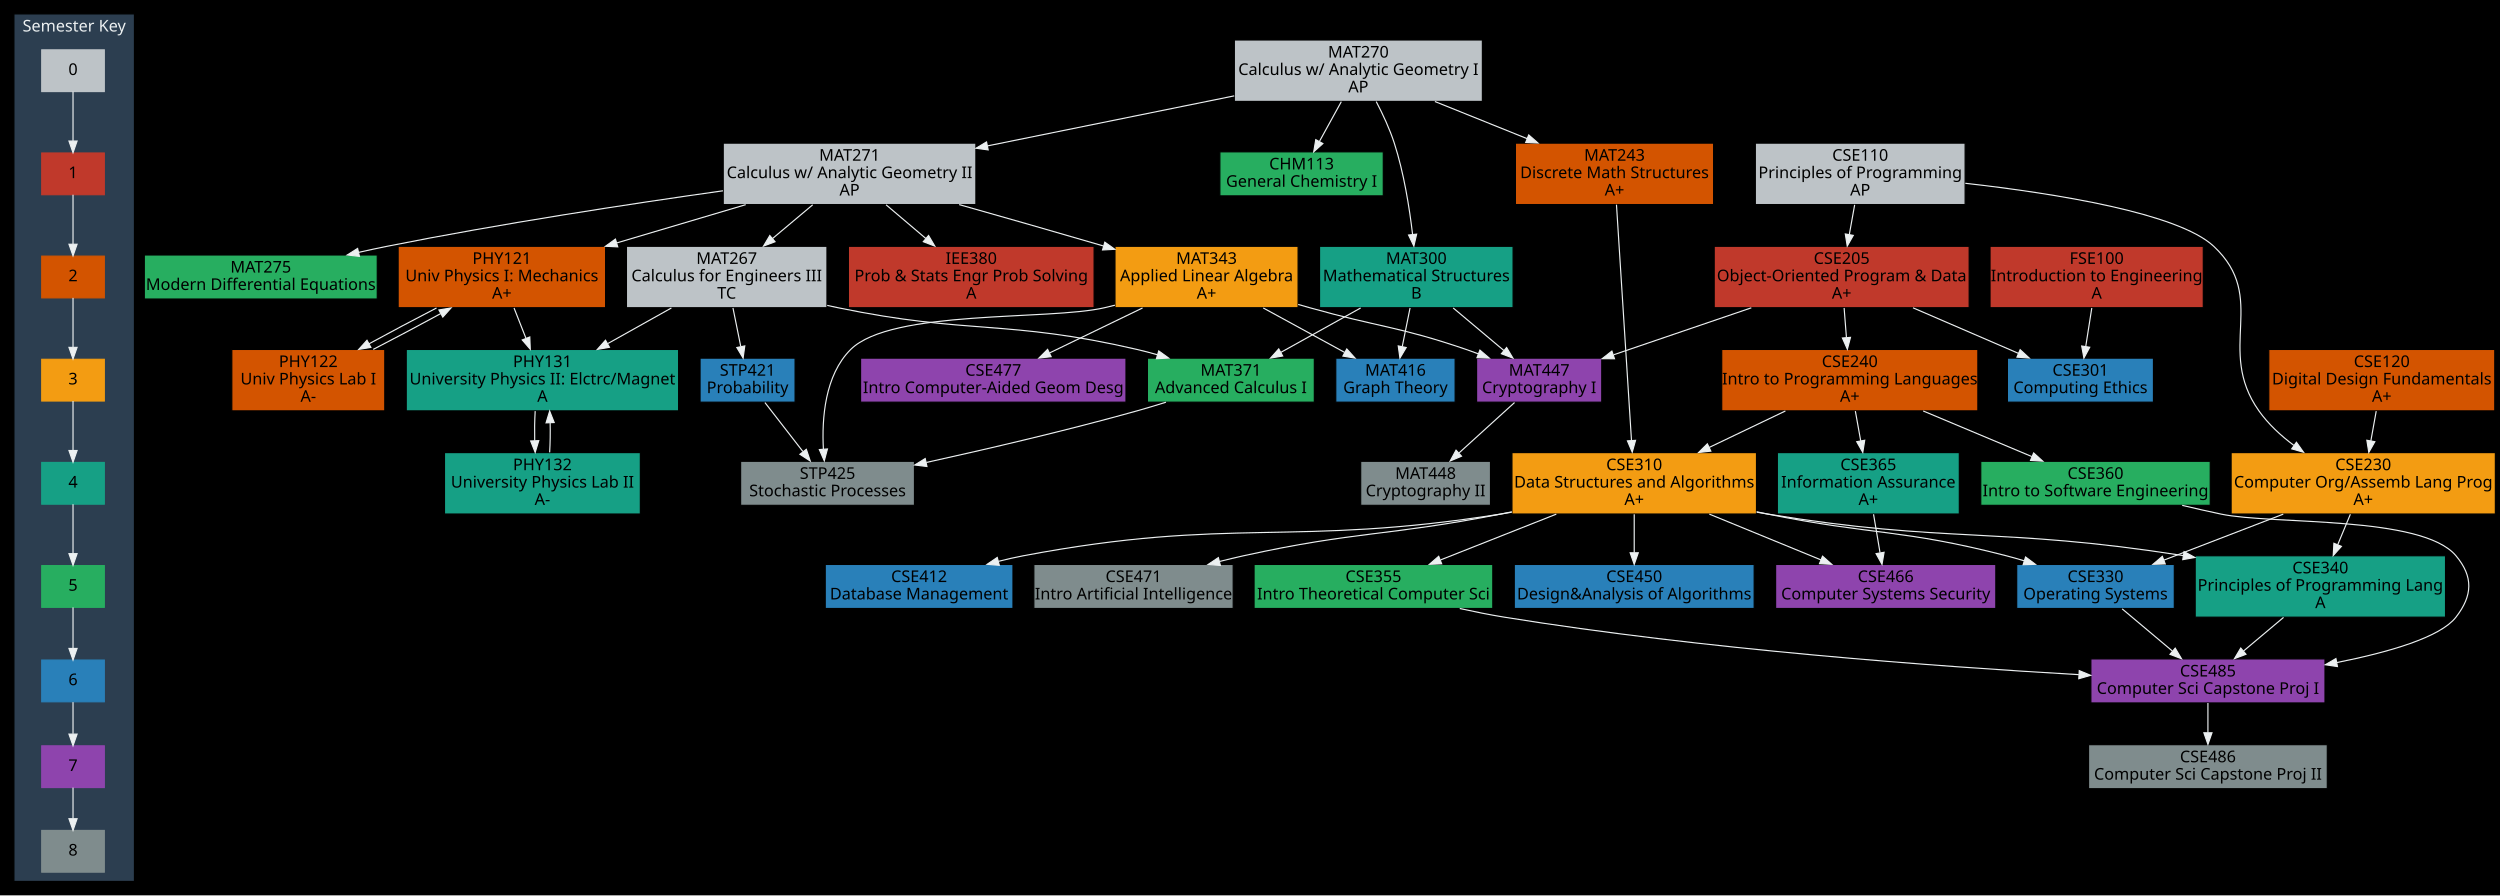
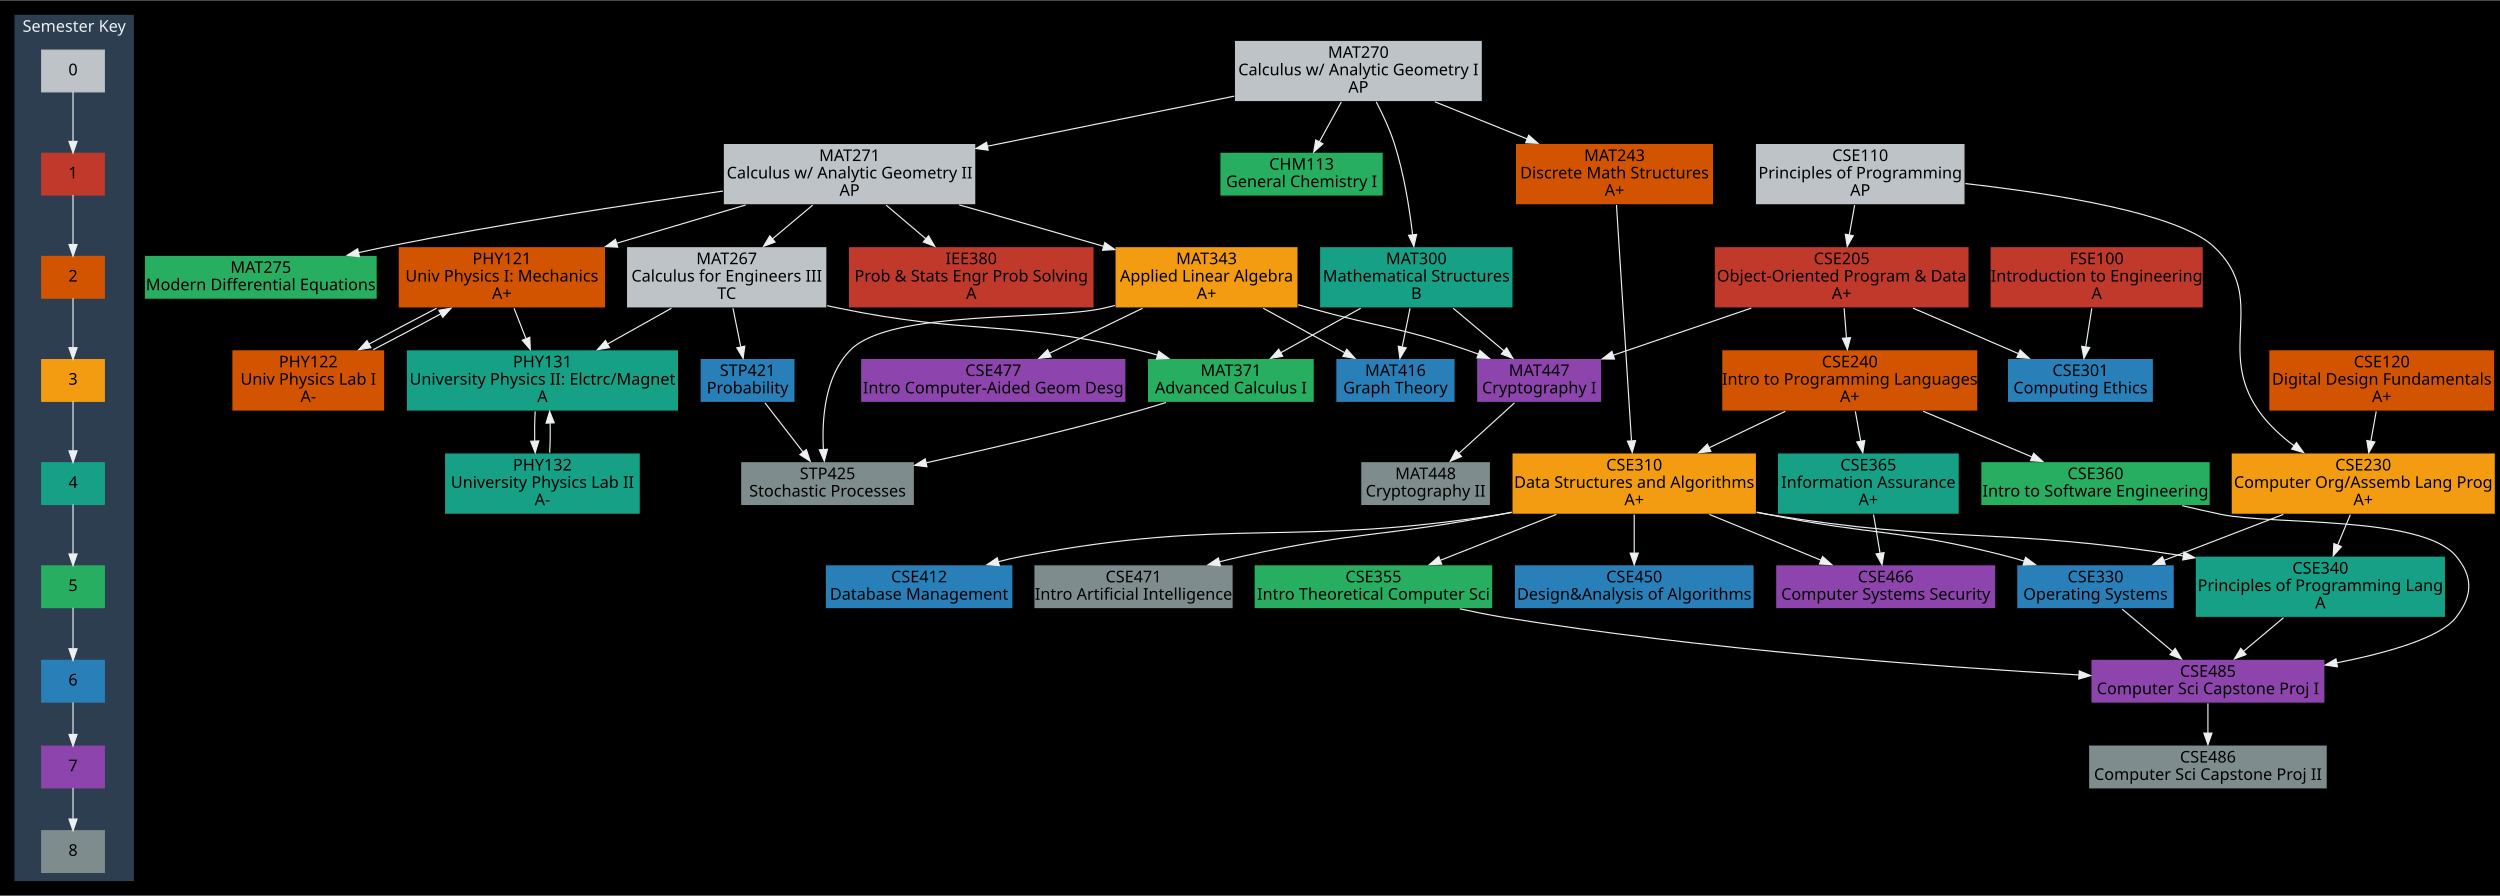
- <svg xmlns="http://www.w3.org/2000/svg" width="1250px" viewBox="0.00 0.00 2157.00 772.50">
+ <svg xmlns="http://www.w3.org/2000/svg" width="2157pt" height="773pt" viewBox="0.00 0.00 2157.00 772.50">
  <g id="graph0" class="graph" transform="scale(1 1) rotate(0) translate(4 768.5)">
    <polygon fill="#000000" stroke="transparent" points="-4,4 -4,-768.5 2153,-768.5 2153,4 -4,4" />
    <g id="clust1" class="cluster">
      <polygon fill="#2c3e50" stroke="#000000" points="8,-8 8,-756.5 112,-756.5 112,-8 8,-8" />
      <text text-anchor="middle" x="60" y="-741.3" font-family="Sans-Serif" font-size="14.00" fill="#ecf0f1">Semester Key</text>
    </g>
    <g id="node1" class="node">
      <polygon fill="#bdc3c7" stroke="#bdc3c7" points="86,-725.5 32,-725.5 32,-689.5 86,-689.5 86,-725.5" />
      <text text-anchor="middle" x="59" y="-703.8" font-family="Sans-Serif" font-size="14.00" fill="#000000">0</text>
    </g>
    <g id="node2" class="node">
      <polygon fill="#c0392b" stroke="#c0392b" points="86,-636.5 32,-636.5 32,-600.5 86,-600.5 86,-636.5" />
      <text text-anchor="middle" x="59" y="-614.8" font-family="Sans-Serif" font-size="14.00" fill="#000000">1</text>
    </g>
    <g id="edge1" class="edge">
      <path fill="none" stroke="#ecf0f1" d="M59,-689.49C59,-677.266 59,-660.85 59,-646.882" />
      <polygon fill="#ecf0f1" stroke="#ecf0f1" points="62.5,-646.789 59,-636.789 55.5,-646.789 62.5,-646.789" />
    </g>
    <g id="node3" class="node">
      <polygon fill="#d35400" stroke="#d35400" points="86,-547.5 32,-547.5 32,-511.5 86,-511.5 86,-547.5" />
      <text text-anchor="middle" x="59" y="-525.8" font-family="Sans-Serif" font-size="14.00" fill="#000000">2</text>
    </g>
    <g id="edge2" class="edge">
      <path fill="none" stroke="#ecf0f1" d="M59,-600.49C59,-588.266 59,-571.85 59,-557.882" />
      <polygon fill="#ecf0f1" stroke="#ecf0f1" points="62.5,-557.789 59,-547.789 55.5,-557.789 62.5,-557.789" />
    </g>
    <g id="node4" class="node">
      <polygon fill="#f39c12" stroke="#f39c12" points="86,-458.5 32,-458.5 32,-422.5 86,-422.5 86,-458.5" />
      <text text-anchor="middle" x="59" y="-436.8" font-family="Sans-Serif" font-size="14.00" fill="#000000">3</text>
    </g>
    <g id="edge3" class="edge">
      <path fill="none" stroke="#ecf0f1" d="M59,-511.49C59,-499.266 59,-482.849 59,-468.882" />
      <polygon fill="#ecf0f1" stroke="#ecf0f1" points="62.5,-468.789 59,-458.789 55.5,-468.789 62.5,-468.789" />
    </g>
    <g id="node5" class="node">
      <polygon fill="#16a085" stroke="#16a085" points="86,-369.5 32,-369.5 32,-333.5 86,-333.5 86,-369.5" />
      <text text-anchor="middle" x="59" y="-347.8" font-family="Sans-Serif" font-size="14.00" fill="#000000">4</text>
    </g>
    <g id="edge4" class="edge">
      <path fill="none" stroke="#ecf0f1" d="M59,-422.49C59,-410.266 59,-393.849 59,-379.882" />
      <polygon fill="#ecf0f1" stroke="#ecf0f1" points="62.5,-379.789 59,-369.789 55.5,-379.789 62.5,-379.789" />
    </g>
    <g id="node6" class="node">
      <polygon fill="#27ae60" stroke="#27ae60" points="86,-280.5 32,-280.5 32,-244.5 86,-244.5 86,-280.5" />
      <text text-anchor="middle" x="59" y="-258.8" font-family="Sans-Serif" font-size="14.00" fill="#000000">5</text>
    </g>
    <g id="edge5" class="edge">
      <path fill="none" stroke="#ecf0f1" d="M59,-333.49C59,-321.266 59,-304.849 59,-290.882" />
      <polygon fill="#ecf0f1" stroke="#ecf0f1" points="62.5,-290.789 59,-280.789 55.5,-290.789 62.5,-290.789" />
    </g>
    <g id="node7" class="node">
      <polygon fill="#2980b9" stroke="#2980b9" points="86,-199 32,-199 32,-163 86,-163 86,-199" />
      <text text-anchor="middle" x="59" y="-177.3" font-family="Sans-Serif" font-size="14.00" fill="#000000">6</text>
    </g>
    <g id="edge6" class="edge">
      <path fill="none" stroke="#ecf0f1" d="M59,-244.412C59,-234.072 59,-220.877 59,-209.204" />
      <polygon fill="#ecf0f1" stroke="#ecf0f1" points="62.5,-209.037 59,-199.037 55.5,-209.037 62.5,-209.037" />
    </g>
    <g id="node8" class="node">
      <polygon fill="#8e44ad" stroke="#8e44ad" points="86,-125 32,-125 32,-89 86,-89 86,-125" />
      <text text-anchor="middle" x="59" y="-103.3" font-family="Sans-Serif" font-size="14.00" fill="#000000">7</text>
    </g>
    <g id="edge7" class="edge">
      <path fill="none" stroke="#ecf0f1" d="M59,-162.708C59,-154.464 59,-144.538 59,-135.362" />
      <polygon fill="#ecf0f1" stroke="#ecf0f1" points="62.5,-135.082 59,-125.082 55.5,-135.082 62.5,-135.082" />
    </g>
    <g id="node9" class="node">
      <polygon fill="#7f8c8d" stroke="#7f8c8d" points="86,-52 32,-52 32,-16 86,-16 86,-52" />
      <text text-anchor="middle" x="59" y="-30.3" font-family="Sans-Serif" font-size="14.00" fill="#000000">8</text>
    </g>
    <g id="edge8" class="edge">
      <path fill="none" stroke="#ecf0f1" d="M59,-88.955C59,-80.883 59,-71.176 59,-62.182" />
      <polygon fill="#ecf0f1" stroke="#ecf0f1" points="62.5,-62.09 59,-52.09 55.5,-62.09 62.5,-62.09" />
    </g>
    <g id="node10" class="node">
      <polygon fill="#bdc3c7" stroke="#000000" points="1275,-734 1061,-734 1061,-681 1275,-681 1275,-734" />
      <text text-anchor="middle" x="1168" y="-718.8" font-family="Sans-Serif" font-size="14.00" fill="#000000">MAT270</text>
      <text text-anchor="middle" x="1168" y="-703.8" font-family="Sans-Serif" font-size="14.00" fill="#000000">Calculus w/ Analytic Geometry I</text>
      <text text-anchor="middle" x="1168" y="-688.8" font-family="Sans-Serif" font-size="14.00" fill="#000000">AP</text>
    </g>
    <g id="node11" class="node">
      <polygon fill="#bdc3c7" stroke="#000000" points="838,-645 620,-645 620,-592 838,-592 838,-645" />
      <text text-anchor="middle" x="729" y="-629.8" font-family="Sans-Serif" font-size="14.00" fill="#000000">MAT271</text>
      <text text-anchor="middle" x="729" y="-614.8" font-family="Sans-Serif" font-size="14.00" fill="#000000">Calculus w/ Analytic Geometry II</text>
      <text text-anchor="middle" x="729" y="-599.8" font-family="Sans-Serif" font-size="14.00" fill="#000000">AP</text>
    </g>
    <g id="edge9" class="edge">
      <path fill="none" stroke="#ecf0f1" d="M1060.889,-685.785C996.549,-672.741 914.566,-656.12 848.181,-642.662" />
      <polygon fill="#ecf0f1" stroke="#ecf0f1" points="848.581,-639.172 838.085,-640.615 847.19,-646.032 848.581,-639.172" />
    </g>
    <g id="node19" class="node">
      <polygon fill="#d35400" stroke="#000000" points="1474.5,-645 1303.5,-645 1303.5,-592 1474.5,-592 1474.5,-645" />
      <text text-anchor="middle" x="1389" y="-629.8" font-family="Sans-Serif" font-size="14.00" fill="#000000">MAT243</text>
      <text text-anchor="middle" x="1389" y="-614.8" font-family="Sans-Serif" font-size="14.00" fill="#000000">Discrete Math Structures</text>
      <text text-anchor="middle" x="1389" y="-599.8" font-family="Sans-Serif" font-size="14.00" fill="#000000">A+</text>
    </g>
    <g id="edge14" class="edge">
      <path fill="none" stroke="#ecf0f1" d="M1234.008,-680.918C1259.043,-670.836 1287.735,-659.281 1313.573,-648.876" />
      <polygon fill="#ecf0f1" stroke="#ecf0f1" points="1314.982,-652.081 1322.951,-645.099 1312.367,-645.588 1314.982,-652.081" />
    </g>
    <g id="node27" class="node">
      <polygon fill="#16a085" stroke="#000000" points="1301.5,-556 1134.5,-556 1134.5,-503 1301.5,-503 1301.5,-556" />
      <text text-anchor="middle" x="1218" y="-540.8" font-family="Sans-Serif" font-size="14.00" fill="#000000">MAT300</text>
      <text text-anchor="middle" x="1218" y="-525.8" font-family="Sans-Serif" font-size="14.00" fill="#000000">Mathematical Structures</text>
      <text text-anchor="middle" x="1218" y="-510.8" font-family="Sans-Serif" font-size="14.00" fill="#000000">B</text>
    </g>
    <g id="edge26" class="edge">
      <path fill="none" stroke="#ecf0f1" d="M1183.401,-680.859C1189.07,-670.036 1195.062,-657.22 1199,-645 1207.27,-619.337 1212.071,-589.25 1214.778,-566.219" />
      <polygon fill="#ecf0f1" stroke="#ecf0f1" points="1218.268,-566.496 1215.879,-556.174 1211.31,-565.733 1218.268,-566.496" />
    </g>
    <g id="node33" class="node">
      <polygon fill="#27ae60" stroke="#000000" points="1189.5,-637.5 1048.5,-637.5 1048.5,-599.5 1189.5,-599.5 1189.5,-637.5" />
      <text text-anchor="middle" x="1119" y="-622.3" font-family="Sans-Serif" font-size="14.00" fill="#000000">CHM113</text>
      <text text-anchor="middle" x="1119" y="-607.3" font-family="Sans-Serif" font-size="14.00" fill="#000000">General Chemistry I</text>
    </g>
    <g id="edge35" class="edge">
      <path fill="none" stroke="#ecf0f1" d="M1153.298,-680.797C1147.308,-669.917 1140.382,-657.337 1134.329,-646.342" />
      <polygon fill="#ecf0f1" stroke="#ecf0f1" points="1137.378,-644.624 1129.489,-637.552 1131.246,-648 1137.378,-644.624" />
    </g>
    <g id="node12" class="node">
      <polygon fill="#bdc3c7" stroke="#000000" points="709.5,-556 536.5,-556 536.5,-503 709.5,-503 709.5,-556" />
      <text text-anchor="middle" x="623" y="-540.8" font-family="Sans-Serif" font-size="14.00" fill="#000000">MAT267</text>
      <text text-anchor="middle" x="623" y="-525.8" font-family="Sans-Serif" font-size="14.00" fill="#000000">Calculus for Engineers III</text>
      <text text-anchor="middle" x="623" y="-510.8" font-family="Sans-Serif" font-size="14.00" fill="#000000">TC</text>
    </g>
    <g id="edge10" class="edge">
      <path fill="none" stroke="#ecf0f1" d="M697.197,-591.797C686.296,-582.645 673.963,-572.29 662.527,-562.688" />
      <polygon fill="#ecf0f1" stroke="#ecf0f1" points="664.69,-559.934 654.781,-556.184 660.189,-565.295 664.69,-559.934" />
    </g>
    <g id="node16" class="node">
      <polygon fill="#c0392b" stroke="#000000" points="940,-556 728,-556 728,-503 940,-503 940,-556" />
      <text text-anchor="middle" x="834" y="-540.8" font-family="Sans-Serif" font-size="14.00" fill="#000000">IEE380</text>
      <text text-anchor="middle" x="834" y="-525.8" font-family="Sans-Serif" font-size="14.00" fill="#000000">Prob &amp; Stats Engr Prob Solving</text>
      <text text-anchor="middle" x="834" y="-510.8" font-family="Sans-Serif" font-size="14.00" fill="#000000">A</text>
    </g>
    <g id="edge12" class="edge">
      <path fill="none" stroke="#ecf0f1" d="M760.504,-591.797C771.301,-582.645 783.518,-572.29 794.846,-562.688" />
      <polygon fill="#ecf0f1" stroke="#ecf0f1" points="797.154,-565.32 802.519,-556.184 792.627,-559.98 797.154,-565.32" />
    </g>
    <g id="node20" class="node">
      <polygon fill="#d35400" stroke="#000000" points="518.5,-556 339.5,-556 339.5,-503 518.5,-503 518.5,-556" />
      <text text-anchor="middle" x="429" y="-540.8" font-family="Sans-Serif" font-size="14.00" fill="#000000">PHY121</text>
      <text text-anchor="middle" x="429" y="-525.8" font-family="Sans-Serif" font-size="14.00" fill="#000000">Univ Physics I: Mechanics</text>
      <text text-anchor="middle" x="429" y="-510.8" font-family="Sans-Serif" font-size="14.00" fill="#000000">A+</text>
    </g>
    <g id="edge15" class="edge">
      <path fill="none" stroke="#ecf0f1" d="M639.396,-591.918C604.44,-581.547 564.229,-569.618 528.387,-558.985" />
      <polygon fill="#ecf0f1" stroke="#ecf0f1" points="528.983,-555.511 518.401,-556.022 526.992,-562.222 528.983,-555.511" />
    </g>
    <g id="node24" class="node">
      <polygon fill="#f39c12" stroke="#000000" points="1116,-556 958,-556 958,-503 1116,-503 1116,-556" />
      <text text-anchor="middle" x="1037" y="-540.8" font-family="Sans-Serif" font-size="14.00" fill="#000000">MAT343</text>
      <text text-anchor="middle" x="1037" y="-525.8" font-family="Sans-Serif" font-size="14.00" fill="#000000">Applied Linear Algebra</text>
      <text text-anchor="middle" x="1037" y="-510.8" font-family="Sans-Serif" font-size="14.00" fill="#000000">A+</text>
    </g>
    <g id="edge22" class="edge">
      <path fill="none" stroke="#ecf0f1" d="M823.575,-591.983C859.885,-581.717 901.928,-569.729 947.977,-556.285" />
      <polygon fill="#ecf0f1" stroke="#ecf0f1" points="949.247,-559.561 957.863,-553.395 947.283,-552.842 949.247,-559.561" />
    </g>
    <g id="node30" class="node">
      <polygon fill="#27ae60" stroke="#000000" points="321.5,-548.5 120.5,-548.5 120.5,-510.5 321.5,-510.5 321.5,-548.5" />
      <text text-anchor="middle" x="221" y="-533.3" font-family="Sans-Serif" font-size="14.00" fill="#000000">MAT275</text>
      <text text-anchor="middle" x="221" y="-518.3" font-family="Sans-Serif" font-size="14.00" fill="#000000">Modern Differential Equations</text>
    </g>
    <g id="edge31" class="edge">
      <path fill="none" stroke="#ecf0f1" d="M619.761,-603.886C539.329,-592.52 427.468,-575.447 330,-556 322.057,-554.415 313.818,-552.646 305.589,-550.794" />
      <polygon fill="#ecf0f1" stroke="#ecf0f1" points="306.105,-547.322 295.576,-548.501 304.543,-554.145 306.105,-547.322" />
    </g>
    <g id="node28" class="node">
      <polygon fill="#16a085" stroke="#000000" points="581.5,-467 346.5,-467 346.5,-414 581.5,-414 581.5,-467" />
      <text text-anchor="middle" x="464" y="-451.8" font-family="Sans-Serif" font-size="14.00" fill="#000000">PHY131</text>
      <text text-anchor="middle" x="464" y="-436.8" font-family="Sans-Serif" font-size="14.00" fill="#000000">University Physics II: Elctrc/Magnet</text>
      <text text-anchor="middle" x="464" y="-421.8" font-family="Sans-Serif" font-size="14.00" fill="#000000">A</text>
    </g>
    <g id="edge28" class="edge">
      <path fill="none" stroke="#ecf0f1" d="M575.295,-502.797C558.08,-493.161 538.484,-482.192 520.582,-472.172" />
      <polygon fill="#ecf0f1" stroke="#ecf0f1" points="521.833,-468.861 511.397,-467.031 518.414,-474.969 521.833,-468.861" />
    </g>
    <g id="node31" class="node">
      <polygon fill="#27ae60" stroke="#000000" points="1130,-459.5 986,-459.5 986,-421.5 1130,-421.5 1130,-459.5" />
      <text text-anchor="middle" x="1058" y="-444.3" font-family="Sans-Serif" font-size="14.00" fill="#000000">MAT371</text>
      <text text-anchor="middle" x="1058" y="-429.3" font-family="Sans-Serif" font-size="14.00" fill="#000000">Advanced Calculus I</text>
    </g>
    <g id="edge32" class="edge">
      <path fill="none" stroke="#ecf0f1" d="M709.74,-505.009C712.859,-504.303 715.952,-503.63 719,-503 832.377,-479.546 864.203,-493.103 977,-467 982.726,-465.675 988.624,-464.123 994.504,-462.447" />
      <polygon fill="#ecf0f1" stroke="#ecf0f1" points="995.758,-465.726 1004.349,-459.527 993.767,-459.015 995.758,-465.726" />
    </g>
    <g id="node35" class="node">
      <polygon fill="#2980b9" stroke="#000000" points="682,-459.5 600,-459.5 600,-421.5 682,-421.5 682,-459.5" />
      <text text-anchor="middle" x="641" y="-444.3" font-family="Sans-Serif" font-size="14.00" fill="#000000">STP421</text>
      <text text-anchor="middle" x="641" y="-429.3" font-family="Sans-Serif" font-size="14.00" fill="#000000">Probability</text>
    </g>
    <g id="edge37" class="edge">
      <path fill="none" stroke="#ecf0f1" d="M628.401,-502.797C630.513,-492.352 632.942,-480.34 635.101,-469.669" />
      <polygon fill="#ecf0f1" stroke="#ecf0f1" points="638.595,-470.047 637.147,-459.552 631.734,-468.659 638.595,-470.047" />
    </g>
    <g id="node13" class="node">
      <polygon fill="#bdc3c7" stroke="#000000" points="1691.5,-645 1510.5,-645 1510.5,-592 1691.5,-592 1691.5,-645" />
      <text text-anchor="middle" x="1601" y="-629.8" font-family="Sans-Serif" font-size="14.00" fill="#000000">CSE110</text>
      <text text-anchor="middle" x="1601" y="-614.8" font-family="Sans-Serif" font-size="14.00" fill="#000000">Principles of Programming</text>
      <text text-anchor="middle" x="1601" y="-599.8" font-family="Sans-Serif" font-size="14.00" fill="#000000">AP</text>
    </g>
    <g id="node14" class="node">
      <polygon fill="#c0392b" stroke="#000000" points="1695,-556 1475,-556 1475,-503 1695,-503 1695,-556" />
      <text text-anchor="middle" x="1585" y="-540.8" font-family="Sans-Serif" font-size="14.00" fill="#000000">CSE205</text>
      <text text-anchor="middle" x="1585" y="-525.8" font-family="Sans-Serif" font-size="14.00" fill="#000000">Object-Oriented Program &amp; Data</text>
      <text text-anchor="middle" x="1585" y="-510.8" font-family="Sans-Serif" font-size="14.00" fill="#000000">A+</text>
    </g>
    <g id="edge11" class="edge">
      <path fill="none" stroke="#ecf0f1" d="M1596.199,-591.797C1594.744,-583.701 1593.119,-574.663 1591.569,-566.038" />
      <polygon fill="#ecf0f1" stroke="#ecf0f1" points="1595.011,-565.407 1589.797,-556.184 1588.122,-566.646 1595.011,-565.407" />
    </g>
    <g id="node22" class="node">
      <polygon fill="#f39c12" stroke="#000000" points="2149,-378 1921,-378 1921,-325 2149,-325 2149,-378" />
      <text text-anchor="middle" x="2035" y="-362.8" font-family="Sans-Serif" font-size="14.00" fill="#000000">CSE230</text>
      <text text-anchor="middle" x="2035" y="-347.8" font-family="Sans-Serif" font-size="14.00" fill="#000000">Computer Org/Assemb Lang Prog</text>
      <text text-anchor="middle" x="2035" y="-332.8" font-family="Sans-Serif" font-size="14.00" fill="#000000">A+</text>
    </g>
    <g id="edge18" class="edge">
      <path fill="none" stroke="#ecf0f1" d="M1691.684,-610.36C1770.059,-601.502 1875.419,-584.629 1906,-556 1953.779,-511.271 1907.19,-467.421 1945,-414 1953.047,-402.63 1963.855,-392.651 1975.185,-384.197" />
      <polygon fill="#ecf0f1" stroke="#ecf0f1" points="1977.357,-386.948 1983.495,-378.313 1973.311,-381.235 1977.357,-386.948" />
    </g>
    <g id="node18" class="node">
      <polygon fill="#d35400" stroke="#000000" points="1702.5,-467 1481.5,-467 1481.5,-414 1702.5,-414 1702.5,-467" />
      <text text-anchor="middle" x="1592" y="-451.8" font-family="Sans-Serif" font-size="14.00" fill="#000000">CSE240</text>
      <text text-anchor="middle" x="1592" y="-436.8" font-family="Sans-Serif" font-size="14.00" fill="#000000">Intro to Programming Languages</text>
      <text text-anchor="middle" x="1592" y="-421.8" font-family="Sans-Serif" font-size="14.00" fill="#000000">A+</text>
    </g>
    <g id="edge13" class="edge">
      <path fill="none" stroke="#ecf0f1" d="M1587.1,-502.797C1587.73,-494.789 1588.432,-485.86 1589.104,-477.32" />
      <polygon fill="#ecf0f1" stroke="#ecf0f1" points="1592.606,-477.428 1589.901,-467.184 1585.628,-476.879 1592.606,-477.428" />
    </g>
    <g id="node40" class="node">
      <polygon fill="#2980b9" stroke="#000000" points="1854,-459.5 1728,-459.5 1728,-421.5 1854,-421.5 1854,-459.5" />
      <text text-anchor="middle" x="1791" y="-444.3" font-family="Sans-Serif" font-size="14.00" fill="#000000">CSE301</text>
      <text text-anchor="middle" x="1791" y="-429.3" font-family="Sans-Serif" font-size="14.00" fill="#000000">Computing Ethics</text>
    </g>
    <g id="edge45" class="edge">
      <path fill="none" stroke="#ecf0f1" d="M1646.528,-502.918C1675.5,-490.4 1709.728,-475.613 1737.594,-463.573" />
      <polygon fill="#ecf0f1" stroke="#ecf0f1" points="1738.992,-466.782 1746.784,-459.603 1736.216,-460.356 1738.992,-466.782" />
    </g>
    <g id="node42" class="node">
      <polygon fill="#8e44ad" stroke="#000000" points="1378,-459.5 1270,-459.5 1270,-421.5 1378,-421.5 1378,-459.5" />
      <text text-anchor="middle" x="1324" y="-444.3" font-family="Sans-Serif" font-size="14.00" fill="#000000">MAT447</text>
      <text text-anchor="middle" x="1324" y="-429.3" font-family="Sans-Serif" font-size="14.00" fill="#000000">Cryptography I</text>
    </g>
    <g id="edge50" class="edge">
      <path fill="none" stroke="#ecf0f1" d="M1507.045,-502.918C1469.15,-489.995 1424.158,-474.653 1388.263,-462.413" />
      <polygon fill="#ecf0f1" stroke="#ecf0f1" points="1388.988,-458.963 1378.394,-459.048 1386.729,-465.588 1388.988,-458.963" />
    </g>
    <g id="node15" class="node">
      <polygon fill="#c0392b" stroke="#000000" points="1897,-556 1713,-556 1713,-503 1897,-503 1897,-556" />
      <text text-anchor="middle" x="1805" y="-540.8" font-family="Sans-Serif" font-size="14.00" fill="#000000">FSE100</text>
      <text text-anchor="middle" x="1805" y="-525.8" font-family="Sans-Serif" font-size="14.00" fill="#000000">Introduction to Engineering</text>
      <text text-anchor="middle" x="1805" y="-510.8" font-family="Sans-Serif" font-size="14.00" fill="#000000">A</text>
    </g>
    <g id="edge44" class="edge">
      <path fill="none" stroke="#ecf0f1" d="M1800.8,-502.797C1799.157,-492.352 1797.267,-480.34 1795.588,-469.669" />
      <polygon fill="#ecf0f1" stroke="#ecf0f1" points="1799.008,-468.886 1793.997,-459.552 1792.093,-469.974 1799.008,-468.886" />
    </g>
    <g id="node17" class="node">
      <polygon fill="#d35400" stroke="#000000" points="2148.5,-467 1953.5,-467 1953.5,-414 2148.5,-414 2148.5,-467" />
      <text text-anchor="middle" x="2051" y="-451.8" font-family="Sans-Serif" font-size="14.00" fill="#000000">CSE120</text>
      <text text-anchor="middle" x="2051" y="-436.8" font-family="Sans-Serif" font-size="14.00" fill="#000000">Digital Design Fundamentals</text>
      <text text-anchor="middle" x="2051" y="-421.8" font-family="Sans-Serif" font-size="14.00" fill="#000000">A+</text>
    </g>
    <g id="edge19" class="edge">
      <path fill="none" stroke="#ecf0f1" d="M2046.199,-413.797C2044.744,-405.701 2043.119,-396.663 2041.569,-388.038" />
      <polygon fill="#ecf0f1" stroke="#ecf0f1" points="2045.011,-387.407 2039.797,-378.184 2038.122,-388.646 2045.011,-387.407" />
    </g>
    <g id="node23" class="node">
      <polygon fill="#f39c12" stroke="#000000" points="1511.5,-378 1300.5,-378 1300.5,-325 1511.5,-325 1511.5,-378" />
      <text text-anchor="middle" x="1406" y="-362.8" font-family="Sans-Serif" font-size="14.00" fill="#000000">CSE310</text>
      <text text-anchor="middle" x="1406" y="-347.8" font-family="Sans-Serif" font-size="14.00" fill="#000000">Data Structures and Algorithms</text>
      <text text-anchor="middle" x="1406" y="-332.8" font-family="Sans-Serif" font-size="14.00" fill="#000000">A+</text>
    </g>
    <g id="edge20" class="edge">
      <path fill="none" stroke="#ecf0f1" d="M1536.446,-413.918C1515.746,-404.013 1492.074,-392.686 1470.629,-382.424" />
      <polygon fill="#ecf0f1" stroke="#ecf0f1" points="1472.12,-379.258 1461.589,-378.099 1469.099,-385.573 1472.12,-379.258" />
    </g>
    <g id="node26" class="node">
      <polygon fill="#16a085" stroke="#000000" points="1686.5,-378 1529.5,-378 1529.5,-325 1686.5,-325 1686.5,-378" />
      <text text-anchor="middle" x="1608" y="-362.8" font-family="Sans-Serif" font-size="14.00" fill="#000000">CSE365</text>
      <text text-anchor="middle" x="1608" y="-347.8" font-family="Sans-Serif" font-size="14.00" fill="#000000">Information Assurance</text>
      <text text-anchor="middle" x="1608" y="-332.8" font-family="Sans-Serif" font-size="14.00" fill="#000000">A+</text>
    </g>
    <g id="edge25" class="edge">
      <path fill="none" stroke="#ecf0f1" d="M1596.801,-413.797C1598.256,-405.701 1599.881,-396.663 1601.431,-388.038" />
      <polygon fill="#ecf0f1" stroke="#ecf0f1" points="1604.878,-388.646 1603.203,-378.184 1597.989,-387.407 1604.878,-388.646" />
    </g>
    <g id="node32" class="node">
      <polygon fill="#27ae60" stroke="#000000" points="1903,-370.5 1705,-370.5 1705,-332.5 1903,-332.5 1903,-370.5" />
      <text text-anchor="middle" x="1804" y="-355.3" font-family="Sans-Serif" font-size="14.00" fill="#000000">CSE360</text>
      <text text-anchor="middle" x="1804" y="-340.3" font-family="Sans-Serif" font-size="14.00" fill="#000000">Intro to Software Engineering</text>
    </g>
    <g id="edge34" class="edge">
      <path fill="none" stroke="#ecf0f1" d="M1655.32,-413.918C1685.136,-401.4 1720.361,-386.613 1749.039,-374.573" />
      <polygon fill="#ecf0f1" stroke="#ecf0f1" points="1750.631,-377.701 1758.496,-370.603 1747.921,-371.247 1750.631,-377.701" />
    </g>
    <g id="edge21" class="edge">
      <path fill="none" stroke="#ecf0f1" d="M1390.692,-591.923C1393.739,-544.067 1400.155,-443.308 1403.634,-388.653" />
      <polygon fill="#ecf0f1" stroke="#ecf0f1" points="1407.147,-388.568 1404.289,-378.366 1400.161,-388.123 1407.147,-388.568" />
    </g>
    <g id="node21" class="node">
      <polygon fill="#d35400" stroke="#000000" points="328,-467 196,-467 196,-414 328,-414 328,-467" />
      <text text-anchor="middle" x="262" y="-451.8" font-family="Sans-Serif" font-size="14.00" fill="#000000">PHY122</text>
      <text text-anchor="middle" x="262" y="-436.8" font-family="Sans-Serif" font-size="14.00" fill="#000000">Univ Physics Lab I</text>
      <text text-anchor="middle" x="262" y="-421.8" font-family="Sans-Serif" font-size="14.00" fill="#000000">A-</text>
    </g>
    <g id="edge17" class="edge">
      <path fill="none" stroke="#ecf0f1" d="M372.649,-502.797C353.821,-493.073 332.948,-481.991 314.43,-471.896" />
      <polygon fill="#ecf0f1" stroke="#ecf0f1" points="315.999,-468.765 305.547,-467.031 312.636,-474.905 315.999,-468.765" />
    </g>
    <g id="edge27" class="edge">
      <path fill="none" stroke="#ecf0f1" d="M439.501,-502.797C442.72,-494.613 446.316,-485.467 449.741,-476.757" />
      <polygon fill="#ecf0f1" stroke="#ecf0f1" points="453.104,-477.771 453.506,-467.184 446.589,-475.209 453.104,-477.771" />
    </g>
    <g id="edge16" class="edge">
      <path fill="none" stroke="#ecf0f1" d="M318.017,-467.031C336.821,-476.739 357.696,-487.819 376.242,-497.925" />
      <polygon fill="#ecf0f1" stroke="#ecf0f1" points="374.688,-501.064 385.14,-502.797 378.05,-494.924 374.688,-501.064" />
    </g>
    <g id="node25" class="node">
      <polygon fill="#16a085" stroke="#000000" points="2106,-289 1890,-289 1890,-236 2106,-236 2106,-289" />
      <text text-anchor="middle" x="1998" y="-273.8" font-family="Sans-Serif" font-size="14.00" fill="#000000">CSE340</text>
      <text text-anchor="middle" x="1998" y="-258.8" font-family="Sans-Serif" font-size="14.00" fill="#000000">Principles of Programming Lang</text>
      <text text-anchor="middle" x="1998" y="-243.8" font-family="Sans-Serif" font-size="14.00" fill="#000000">A</text>
    </g>
    <g id="edge24" class="edge">
      <path fill="none" stroke="#ecf0f1" d="M2023.899,-324.797C2020.46,-316.525 2016.612,-307.27 2012.957,-298.476" />
      <polygon fill="#ecf0f1" stroke="#ecf0f1" points="2016.164,-297.074 2009.093,-289.184 2009.7,-299.762 2016.164,-297.074" />
    </g>
    <g id="node39" class="node">
      <polygon fill="#2980b9" stroke="#000000" points="1872,-281.5 1736,-281.5 1736,-243.5 1872,-243.5 1872,-281.5" />
      <text text-anchor="middle" x="1804" y="-266.3" font-family="Sans-Serif" font-size="14.00" fill="#000000">CSE330</text>
      <text text-anchor="middle" x="1804" y="-251.3" font-family="Sans-Serif" font-size="14.00" fill="#000000">Operating Systems</text>
    </g>
    <g id="edge42" class="edge">
      <path fill="none" stroke="#ecf0f1" d="M1966.005,-324.918C1933.234,-312.292 1894.467,-297.355 1863.073,-285.26" />
      <polygon fill="#ecf0f1" stroke="#ecf0f1" points="1864.172,-281.932 1853.582,-281.603 1861.655,-288.464 1864.172,-281.932" />
    </g>
    <g id="edge23" class="edge">
      <path fill="none" stroke="#ecf0f1" d="M1511.799,-326.589C1514.896,-326.03 1517.967,-325.499 1521,-325 1676.411,-299.429 1720.49,-314.174 1879.581,-289.142" />
      <polygon fill="#ecf0f1" stroke="#ecf0f1" points="1880.406,-292.554 1889.727,-287.516 1879.299,-285.642 1880.406,-292.554" />
    </g>
    <g id="node34" class="node">
      <polygon fill="#27ae60" stroke="#000000" points="1284,-281.5 1078,-281.5 1078,-243.5 1284,-243.5 1284,-281.5" />
      <text text-anchor="middle" x="1181" y="-266.3" font-family="Sans-Serif" font-size="14.00" fill="#000000">CSE355</text>
      <text text-anchor="middle" x="1181" y="-251.3" font-family="Sans-Serif" font-size="14.00" fill="#000000">Intro Theoretical Computer Sci</text>
    </g>
    <g id="edge36" class="edge">
      <path fill="none" stroke="#ecf0f1" d="M1338.797,-324.918C1307.015,-312.346 1269.443,-297.484 1238.935,-285.416" />
      <polygon fill="#ecf0f1" stroke="#ecf0f1" points="1239.88,-282.027 1229.294,-281.603 1237.306,-288.536 1239.88,-282.027" />
    </g>
    <g id="node37" class="node">
      <polygon fill="#2980b9" stroke="#000000" points="1509.5,-281.5 1302.5,-281.5 1302.5,-243.5 1509.5,-243.5 1509.5,-281.5" />
      <text text-anchor="middle" x="1406" y="-266.3" font-family="Sans-Serif" font-size="14.00" fill="#000000">CSE450</text>
      <text text-anchor="middle" x="1406" y="-251.3" font-family="Sans-Serif" font-size="14.00" fill="#000000">Design&amp;Analysis of Algorithms</text>
    </g>
    <g id="edge40" class="edge">
      <path fill="none" stroke="#ecf0f1" d="M1406,-324.797C1406,-314.352 1406,-302.34 1406,-291.669" />
      <polygon fill="#ecf0f1" stroke="#ecf0f1" points="1409.5,-291.552 1406,-281.552 1402.5,-291.552 1409.5,-291.552" />
    </g>
    <g id="node38" class="node">
      <polygon fill="#2980b9" stroke="#000000" points="870,-281.5 708,-281.5 708,-243.5 870,-243.5 870,-281.5" />
      <text text-anchor="middle" x="789" y="-266.3" font-family="Sans-Serif" font-size="14.00" fill="#000000">CSE412</text>
      <text text-anchor="middle" x="789" y="-251.3" font-family="Sans-Serif" font-size="14.00" fill="#000000">Database Management</text>
    </g>
    <g id="edge41" class="edge">
      <path fill="none" stroke="#ecf0f1" d="M1300.209,-326.538C1297.11,-325.995 1294.036,-325.48 1291,-325 1109.447,-296.293 1059.613,-323.128 879,-289 871.958,-287.669 864.678,-286.013 857.449,-284.183" />
      <polygon fill="#ecf0f1" stroke="#ecf0f1" points="858.215,-280.765 847.652,-281.593 856.426,-287.533 858.215,-280.765" />
    </g>
    <g id="edge43" class="edge">
      <path fill="none" stroke="#ecf0f1" d="M1511.545,-326.948C1514.73,-326.281 1517.887,-325.63 1521,-325 1612.095,-306.558 1636.998,-312.196 1727,-289 1732.005,-287.71 1737.152,-286.248 1742.297,-284.689" />
      <polygon fill="#ecf0f1" stroke="#ecf0f1" points="1743.661,-287.929 1752.151,-281.592 1741.562,-281.251 1743.661,-287.929" />
    </g>
    <g id="node43" class="node">
      <polygon fill="#8e44ad" stroke="#000000" points="1718,-281.5 1528,-281.5 1528,-243.5 1718,-243.5 1718,-281.5" />
      <text text-anchor="middle" x="1623" y="-266.3" font-family="Sans-Serif" font-size="14.00" fill="#000000">CSE466</text>
      <text text-anchor="middle" x="1623" y="-251.3" font-family="Sans-Serif" font-size="14.00" fill="#000000">Computer Systems Security</text>
    </g>
    <g id="edge53" class="edge">
      <path fill="none" stroke="#ecf0f1" d="M1470.813,-324.918C1501.465,-312.346 1537.702,-297.484 1567.125,-285.416" />
      <polygon fill="#ecf0f1" stroke="#ecf0f1" points="1568.499,-288.636 1576.423,-281.603 1565.843,-282.159 1568.499,-288.636" />
    </g>
    <g id="node45" class="node">
      <polygon fill="#7f8c8d" stroke="#000000" points="1060,-281.5 888,-281.5 888,-243.5 1060,-243.5 1060,-281.5" />
      <text text-anchor="middle" x="974" y="-266.3" font-family="Sans-Serif" font-size="14.00" fill="#000000">CSE471</text>
      <text text-anchor="middle" x="974" y="-251.3" font-family="Sans-Serif" font-size="14.00" fill="#000000">Intro Artificial Intelligence</text>
    </g>
    <g id="edge56" class="edge">
      <path fill="none" stroke="#ecf0f1" d="M1300.465,-326.898C1297.277,-326.245 1294.116,-325.611 1291,-325 1192.912,-305.767 1166.624,-310.462 1069,-289 1062.315,-287.53 1055.4,-285.873 1048.492,-284.123" />
      <polygon fill="#ecf0f1" stroke="#ecf0f1" points="1048.961,-280.629 1038.402,-281.504 1047.202,-287.405 1048.961,-280.629" />
    </g>
    <g id="node36" class="node">
      <polygon fill="#2980b9" stroke="#000000" points="1251.5,-459.5 1148.5,-459.5 1148.5,-421.5 1251.5,-421.5 1251.5,-459.5" />
      <text text-anchor="middle" x="1200" y="-444.3" font-family="Sans-Serif" font-size="14.00" fill="#000000">MAT416</text>
      <text text-anchor="middle" x="1200" y="-429.3" font-family="Sans-Serif" font-size="14.00" fill="#000000">Graph Theory</text>
    </g>
    <g id="edge39" class="edge">
      <path fill="none" stroke="#ecf0f1" d="M1085.905,-502.797C1108.224,-490.611 1134.447,-476.293 1156.121,-464.458" />
      <polygon fill="#ecf0f1" stroke="#ecf0f1" points="1158.008,-467.416 1165.107,-459.552 1154.653,-461.272 1158.008,-467.416" />
    </g>
    <g id="edge52" class="edge">
      <path fill="none" stroke="#ecf0f1" d="M1116.064,-505.83C1119.419,-504.866 1122.742,-503.919 1126,-503 1185.764,-486.138 1202.242,-487.086 1261,-467 1264.46,-465.817 1267.999,-464.536 1271.549,-463.195" />
      <polygon fill="#ecf0f1" stroke="#ecf0f1" points="1272.878,-466.434 1280.923,-459.541 1270.335,-459.912 1272.878,-466.434" />
    </g>
    <g id="node44" class="node">
      <polygon fill="#8e44ad" stroke="#000000" points="967.5,-459.5 738.5,-459.5 738.5,-421.5 967.5,-421.5 967.5,-459.5" />
      <text text-anchor="middle" x="853" y="-444.3" font-family="Sans-Serif" font-size="14.00" fill="#000000">CSE477</text>
      <text text-anchor="middle" x="853" y="-429.3" font-family="Sans-Serif" font-size="14.00" fill="#000000">Intro Computer-Aided Geom Desg</text>
    </g>
    <g id="edge55" class="edge">
      <path fill="none" stroke="#ecf0f1" d="M981.794,-502.797C956.263,-490.448 926.205,-475.909 901.552,-463.984" />
      <polygon fill="#ecf0f1" stroke="#ecf0f1" points="902.914,-460.755 892.388,-459.552 899.866,-467.057 902.914,-460.755" />
    </g>
    <g id="node48" class="node">
      <polygon fill="#7f8c8d" stroke="#000000" points="785,-370.5 635,-370.5 635,-332.5 785,-332.5 785,-370.5" />
      <text text-anchor="middle" x="710" y="-355.3" font-family="Sans-Serif" font-size="14.00" fill="#000000">STP425</text>
      <text text-anchor="middle" x="710" y="-340.3" font-family="Sans-Serif" font-size="14.00" fill="#000000">Stochastic Processes</text>
    </g>
    <g id="edge59" class="edge">
      <path fill="none" stroke="#ecf0f1" d="M957.976,-505.176C954.953,-504.413 951.953,-503.684 949,-503 900.953,-491.866 765.023,-501.725 730,-467 707.646,-444.836 705.004,-407.286 706.414,-381.037" />
      <polygon fill="#ecf0f1" stroke="#ecf0f1" points="709.917,-381.137 707.187,-370.9 702.937,-380.605 709.917,-381.137" />
    </g>
    <g id="node41" class="node">
      <polygon fill="#8e44ad" stroke="#000000" points="2002,-200 1800,-200 1800,-162 2002,-162 2002,-200" />
      <text text-anchor="middle" x="1901" y="-184.8" font-family="Sans-Serif" font-size="14.00" fill="#000000">CSE485</text>
      <text text-anchor="middle" x="1901" y="-169.8" font-family="Sans-Serif" font-size="14.00" fill="#000000">Computer Sci Capstone Proj I</text>
    </g>
    <g id="edge47" class="edge">
      <path fill="none" stroke="#ecf0f1" d="M1966.239,-235.814C1955.123,-226.475 1942.671,-216.012 1931.649,-206.751" />
      <polygon fill="#ecf0f1" stroke="#ecf0f1" points="1933.822,-204.006 1923.915,-200.253 1929.32,-209.366 1933.822,-204.006" />
    </g>
    <g id="edge54" class="edge">
      <path fill="none" stroke="#ecf0f1" d="M1612.501,-324.797C1614.261,-314.352 1616.285,-302.34 1618.084,-291.669" />
      <polygon fill="#ecf0f1" stroke="#ecf0f1" points="1621.578,-291.994 1619.789,-281.552 1614.676,-290.831 1621.578,-291.994" />
    </g>
    <g id="edge33" class="edge">
      <path fill="none" stroke="#ecf0f1" d="M1169.995,-502.797C1148.087,-490.611 1122.347,-476.293 1101.071,-464.458" />
      <polygon fill="#ecf0f1" stroke="#ecf0f1" points="1102.691,-461.354 1092.25,-459.552 1099.288,-467.471 1102.691,-461.354" />
    </g>
    <g id="edge38" class="edge">
      <path fill="none" stroke="#ecf0f1" d="M1212.599,-502.797C1210.487,-492.352 1208.058,-480.34 1205.899,-469.669" />
      <polygon fill="#ecf0f1" stroke="#ecf0f1" points="1209.266,-468.659 1203.853,-459.552 1202.405,-470.047 1209.266,-468.659" />
    </g>
    <g id="edge51" class="edge">
      <path fill="none" stroke="#ecf0f1" d="M1249.803,-502.797C1263.669,-491.155 1279.853,-477.567 1293.561,-466.058" />
      <polygon fill="#ecf0f1" stroke="#ecf0f1" points="1295.901,-468.663 1301.309,-459.552 1291.4,-463.302 1295.901,-468.663" />
    </g>
    <g id="node29" class="node">
      <polygon fill="#16a085" stroke="#000000" points="548.5,-378 379.5,-378 379.5,-325 548.5,-325 548.5,-378" />
      <text text-anchor="middle" x="464" y="-362.8" font-family="Sans-Serif" font-size="14.00" fill="#000000">PHY132</text>
      <text text-anchor="middle" x="464" y="-347.8" font-family="Sans-Serif" font-size="14.00" fill="#000000">University Physics Lab II</text>
      <text text-anchor="middle" x="464" y="-332.8" font-family="Sans-Serif" font-size="14.00" fill="#000000">A-</text>
    </g>
    <g id="edge30" class="edge">
      <path fill="none" stroke="#ecf0f1" d="M457.755,-413.797C457.276,-405.789 457.138,-396.86 457.34,-388.32" />
      <polygon fill="#ecf0f1" stroke="#ecf0f1" points="460.843,-388.319 457.756,-378.184 453.849,-388.032 460.843,-388.319" />
    </g>
    <g id="edge29" class="edge">
      <path fill="none" stroke="#ecf0f1" d="M470.244,-378.184C470.723,-386.191 470.862,-395.12 470.66,-403.66" />
      <polygon fill="#ecf0f1" stroke="#ecf0f1" points="467.157,-403.662 470.245,-413.797 474.151,-403.949 467.157,-403.662" />
    </g>
    <g id="edge60" class="edge">
      <path fill="none" stroke="#ecf0f1" d="M1001.981,-421.479C993.642,-418.85 985.121,-416.274 977,-414 916.705,-397.114 847.89,-381.082 795.223,-369.483" />
      <polygon fill="#ecf0f1" stroke="#ecf0f1" points="795.766,-366.019 785.248,-367.297 794.267,-372.857 795.766,-366.019" />
    </g>
    <g id="edge49" class="edge">
      <path fill="none" stroke="#ecf0f1" d="M1878.803,-332.477C1889.906,-329.848 1901.233,-327.273 1912,-325 1956.827,-315.536 2085.568,-324.111 2115,-289 2130.132,-270.948 2129.435,-254.614 2115,-236 2101.504,-218.596 2057.061,-205.74 2012.149,-196.853" />
      <polygon fill="#ecf0f1" stroke="#ecf0f1" points="2012.747,-193.404 2002.267,-194.96 2011.43,-200.279 2012.747,-193.404" />
    </g>
    <g id="edge48" class="edge">
      <path fill="none" stroke="#ecf0f1" d="M1255.469,-243.481C1268.261,-240.661 1281.468,-238.027 1294,-236 1465.831,-208.207 1667.467,-193.423 1789.654,-186.405" />
      <polygon fill="#ecf0f1" stroke="#ecf0f1" points="1789.982,-189.892 1799.768,-185.831 1789.586,-182.903 1789.982,-189.892" />
    </g>
    <g id="edge61" class="edge">
      <path fill="none" stroke="#ecf0f1" d="M655.972,-421.188C665.556,-408.826 678.139,-392.596 688.75,-378.91" />
      <polygon fill="#ecf0f1" stroke="#ecf0f1" points="691.696,-380.822 695.057,-370.774 686.164,-376.533 691.696,-380.822" />
    </g>
    <g id="edge46" class="edge">
      <path fill="none" stroke="#ecf0f1" d="M1826.988,-243.186C1839.913,-232.325 1856.219,-218.625 1870.233,-206.85" />
      <polygon fill="#ecf0f1" stroke="#ecf0f1" points="1872.773,-209.288 1878.177,-200.176 1868.27,-203.929 1872.773,-209.288" />
    </g>
    <g id="node46" class="node">
      <polygon fill="#7f8c8d" stroke="#000000" points="2004,-126 1798,-126 1798,-88 2004,-88 2004,-126" />
      <text text-anchor="middle" x="1901" y="-110.8" font-family="Sans-Serif" font-size="14.00" fill="#000000">CSE486</text>
      <text text-anchor="middle" x="1901" y="-95.8" font-family="Sans-Serif" font-size="14.00" fill="#000000">Computer Sci Capstone Proj II</text>
    </g>
    <g id="edge57" class="edge">
      <path fill="none" stroke="#ecf0f1" d="M1901,-161.943C1901,-154.149 1901,-144.954 1901,-136.338" />
      <polygon fill="#ecf0f1" stroke="#ecf0f1" points="1904.5,-136.249 1901,-126.249 1897.5,-136.25 1904.5,-136.249" />
    </g>
    <g id="node47" class="node">
      <polygon fill="#7f8c8d" stroke="#000000" points="1282,-370.5 1170,-370.5 1170,-332.5 1282,-332.5 1282,-370.5" />
      <text text-anchor="middle" x="1226" y="-355.3" font-family="Sans-Serif" font-size="14.00" fill="#000000">MAT448</text>
      <text text-anchor="middle" x="1226" y="-340.3" font-family="Sans-Serif" font-size="14.00" fill="#000000">Cryptography II</text>
    </g>
    <g id="edge58" class="edge">
      <path fill="none" stroke="#ecf0f1" d="M1302.736,-421.188C1288.738,-408.476 1270.237,-391.674 1254.909,-377.754" />
      <polygon fill="#ecf0f1" stroke="#ecf0f1" points="1256.979,-374.906 1247.223,-370.774 1252.273,-380.088 1256.979,-374.906" />
    </g>
  </g>
</svg>
